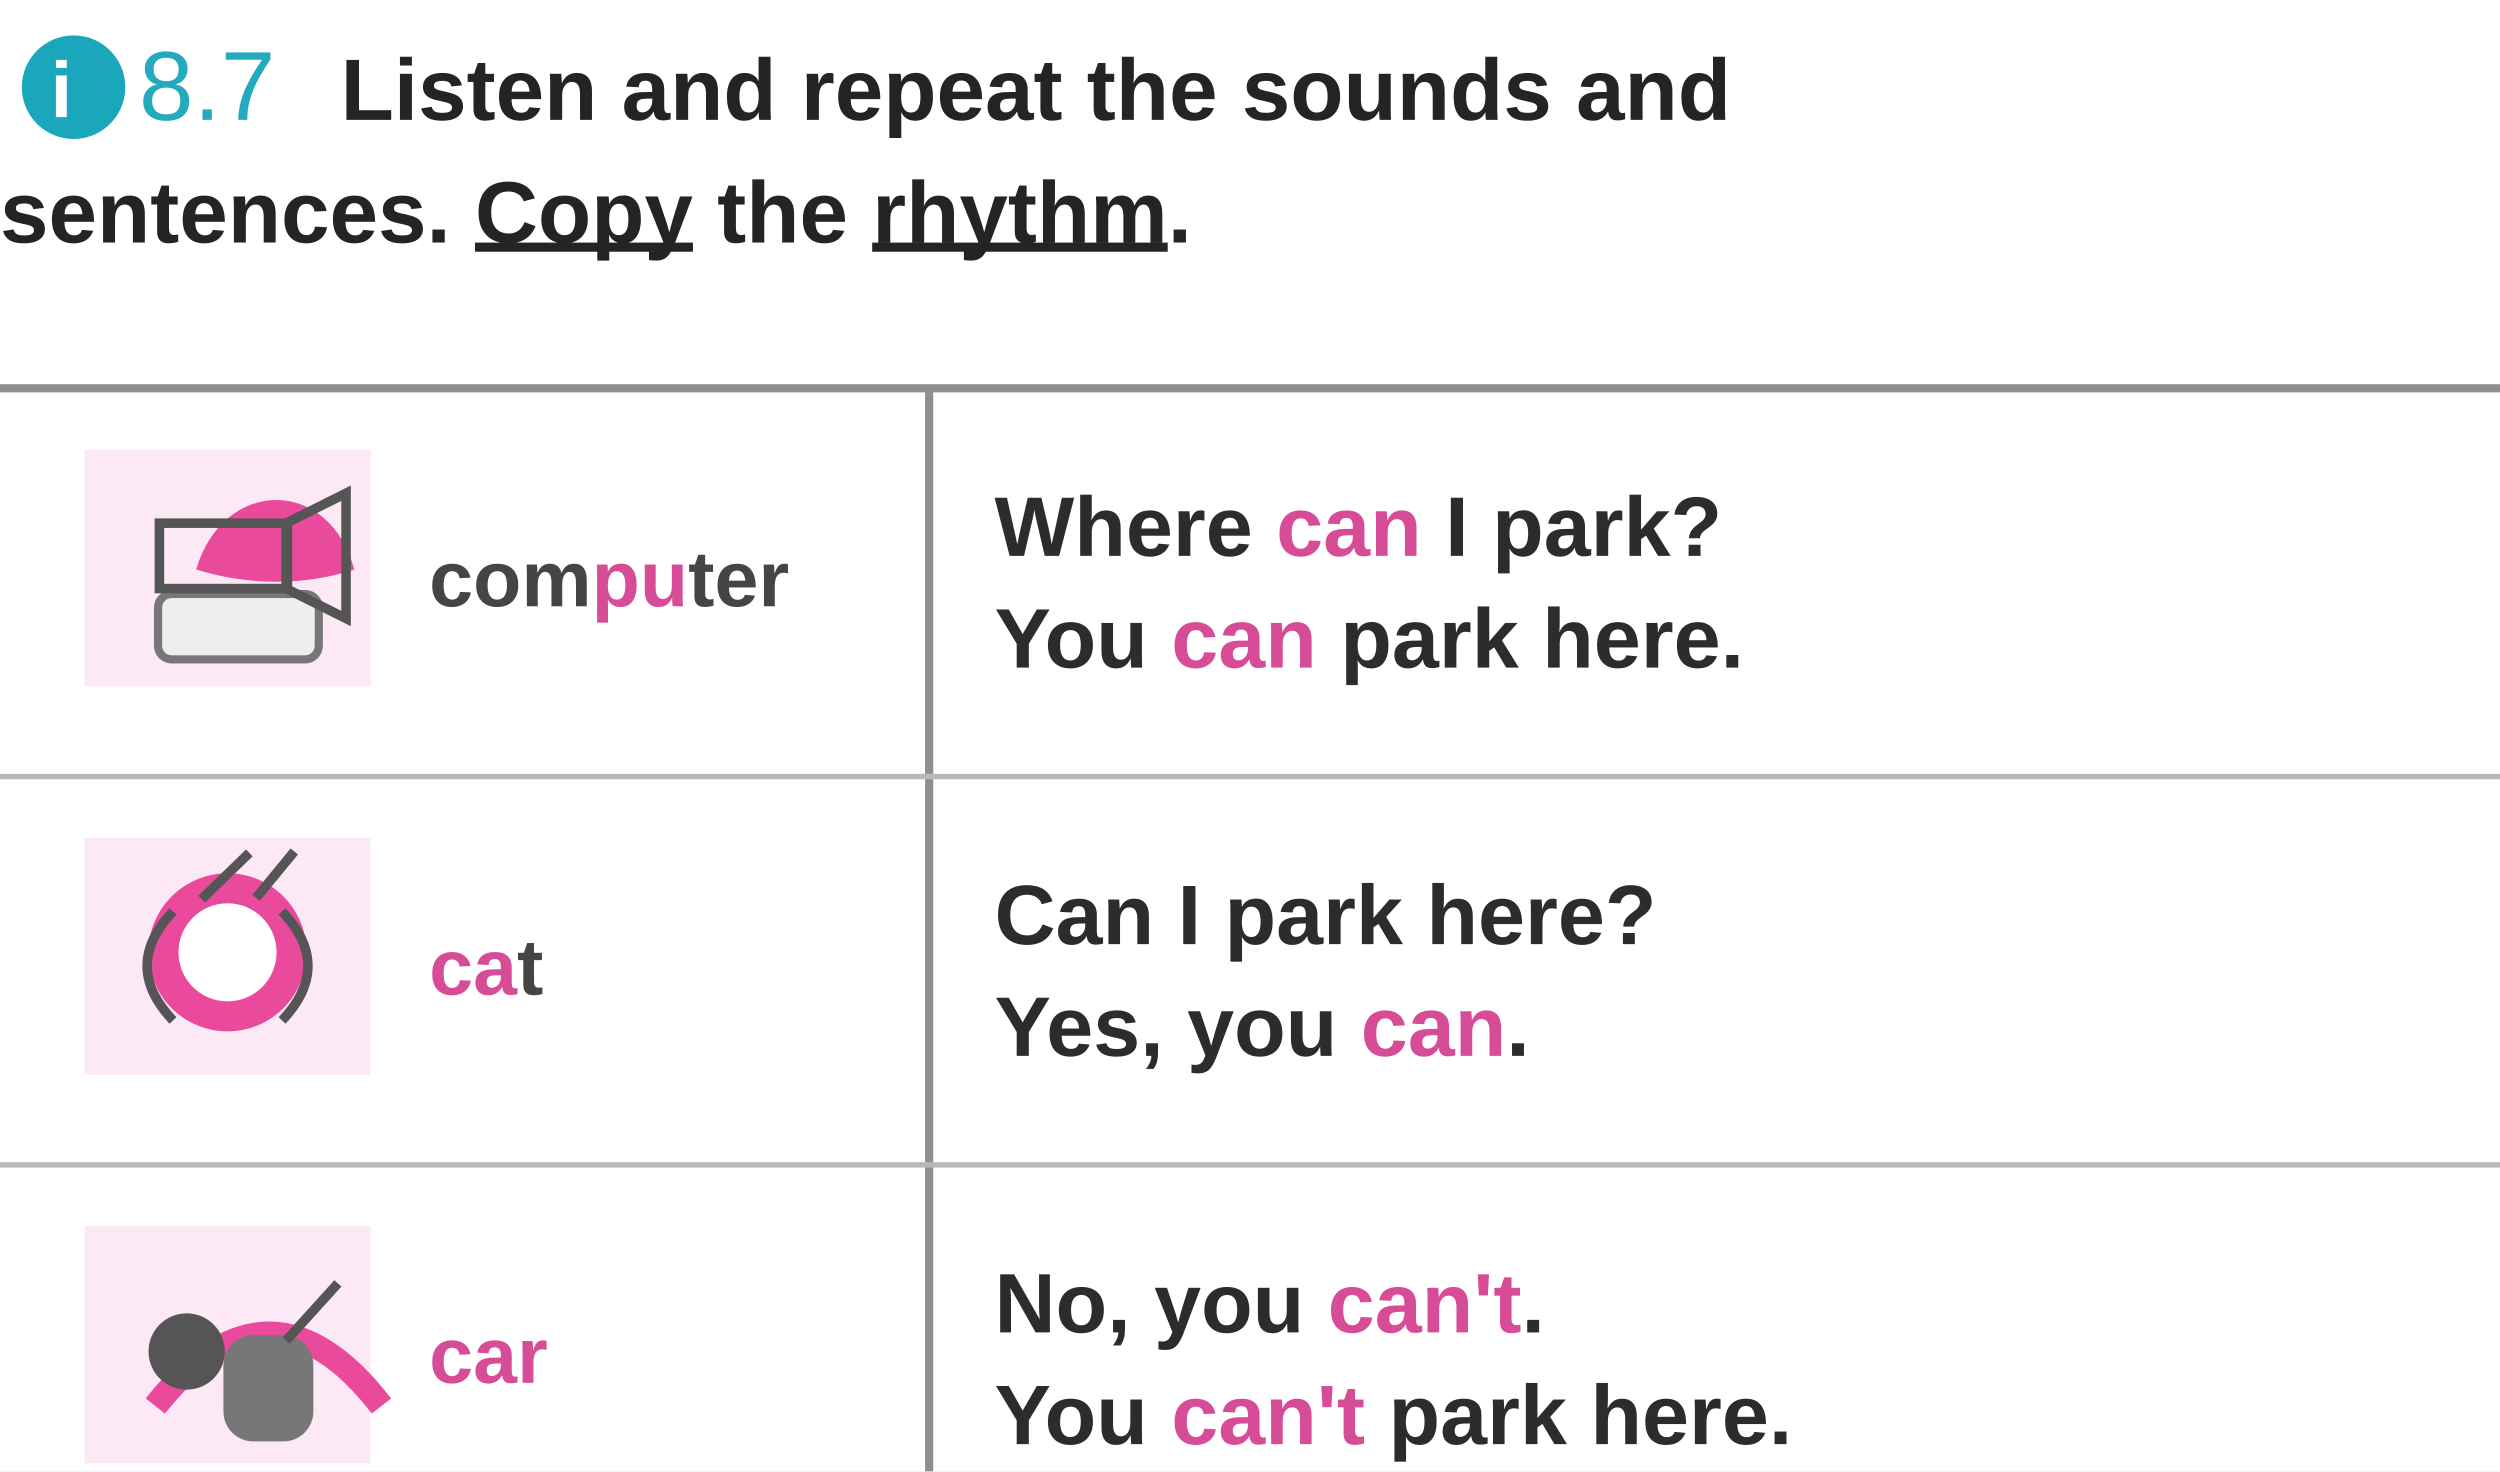
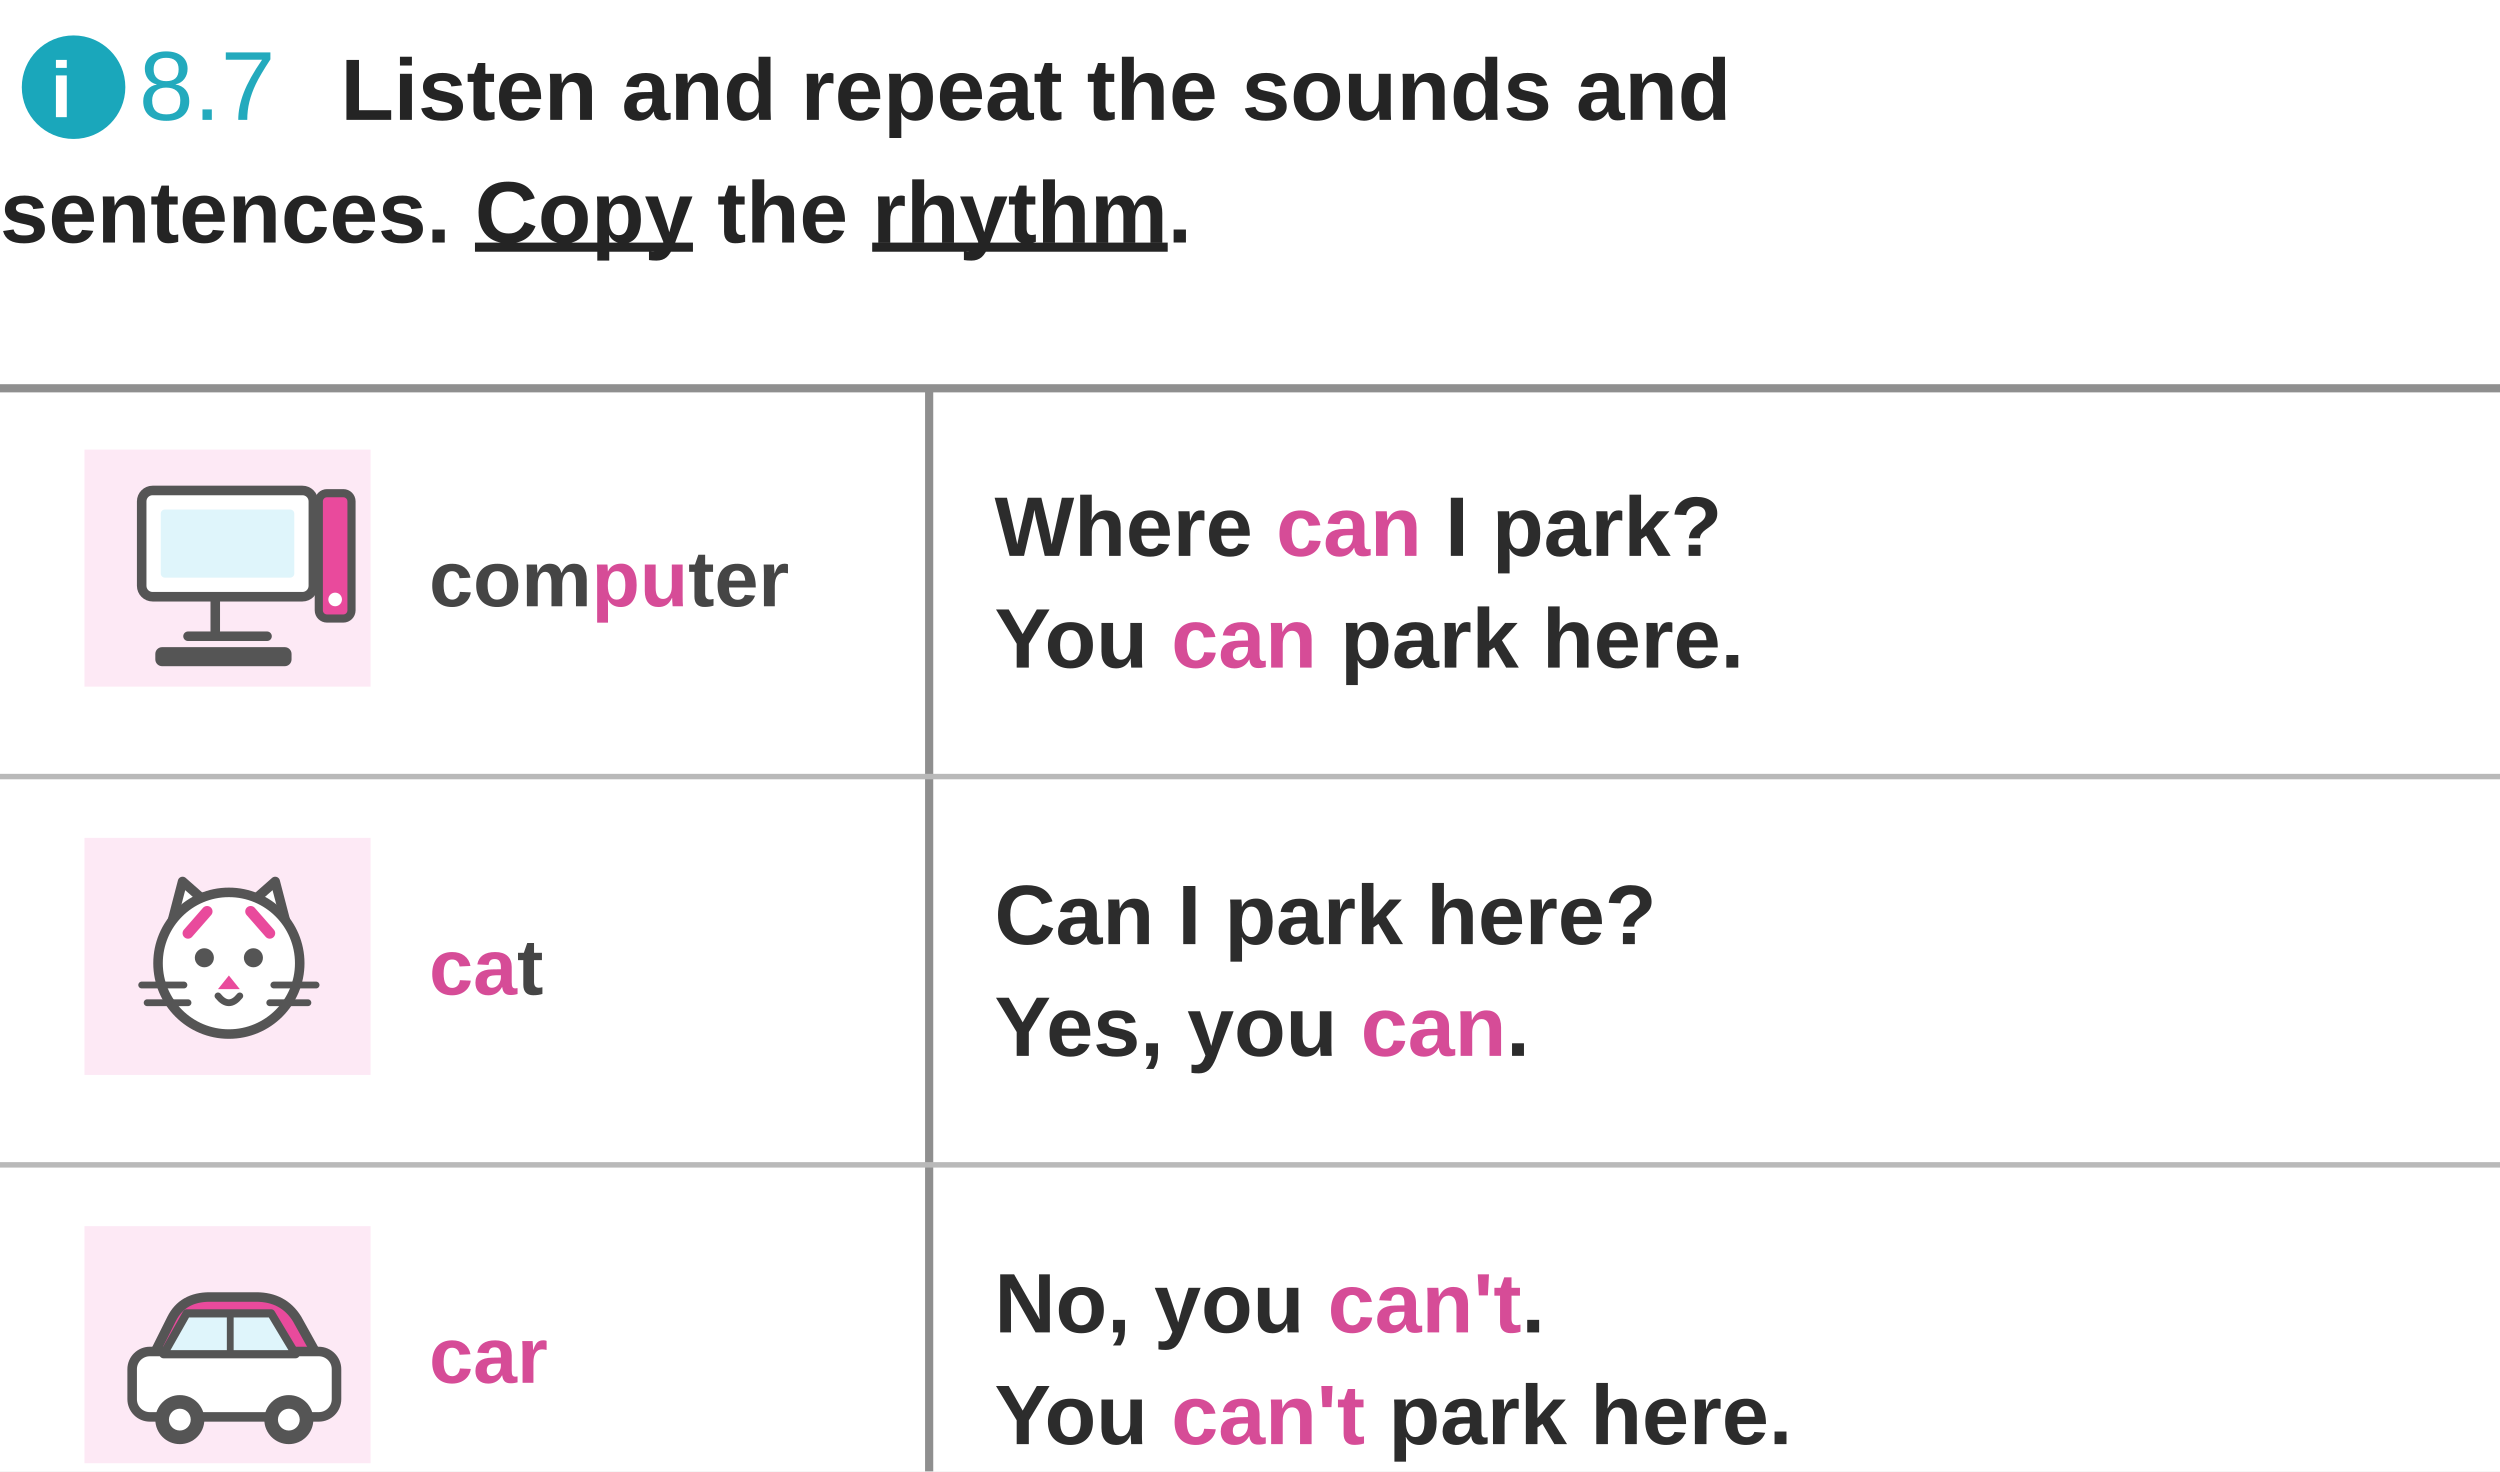
<svg xmlns="http://www.w3.org/2000/svg" width="1835" height="1080" viewBox="0 0 1835 1080" role="img" aria-label="Pronunciation table for can and can't">
  <defs>
    <style>
      .head{font:700 64px Arial,Helvetica,sans-serif;fill:#242424}
      .word{font:700 58px Arial,Helvetica,sans-serif;fill:#454545}
      .sent{font:700 62px Arial,Helvetica,sans-serif;fill:#2c2c2c}
      .pink{fill:#d64c97}.line{stroke:#8f8f8f;stroke-width:6}.thin{stroke:#b9b9b9;stroke-width:4}
    </style>
  </defs>
  <rect width="1835" height="1080" fill="#fff" />
  <circle cx="54" cy="64" r="38" fill="#1aa7bb" />
  <text x="37" y="86" font-family="Arial" font-size="58" font-weight="900" fill="#fff">i</text>
  <text x="102" y="88" font-family="Arial" font-size="72" fill="#23aabd">8.7</text>
  <text x="250" y="88" class="head">Listen and repeat the sounds and</text>
  <text x="0" y="178" class="head">sentences. <tspan text-decoration="underline">Copy</tspan> the <tspan text-decoration="underline">rhythm</tspan>.</text>
  <line x1="0" y1="285" x2="1835" y2="285" class="line" />
  <line x1="682" y1="285" x2="682" y2="1080" class="line" />
  <line x1="0" y1="570" x2="1835" y2="570" class="thin" />
  <line x1="0" y1="855" x2="1835" y2="855" class="thin" />
  <g transform="translate(62 330)">
    <rect width="210" height="174" fill="#fde9f5" />
-     <path d="M82 88c20-68 98-68 116 0-36 12-78 12-116 0z" fill="#e94a9c" />
-     <rect x="54" y="106" width="118" height="48" rx="10" fill="#eee" stroke="#777" stroke-width="6" />
-     <path d="M55 54h94v48H55z" fill="none" stroke="#555" stroke-width="7" />
-     <path d="M148 54l44-22v92l-44-22z" fill="none" stroke="#555" stroke-width="7" />
+     <rect x="42" y="30" width="126" height="78" rx="8" fill="#fff" stroke="#555" stroke-width="7" />
+     <rect x="56" y="44" width="98" height="50" rx="3" fill="#dff5fb" />
+     <rect x="172" y="32" width="24" height="92" rx="6" fill="#e94a9c" stroke="#555" stroke-width="6" />
+     <circle cx="184" cy="110" r="5" fill="#fff" />
+     <path d="M96 111v22M76 137h58" stroke="#555" stroke-width="7" stroke-linecap="round" />
+     <rect x="52" y="145" width="100" height="14" rx="5" fill="#555" />
  </g>
  <text x="315" y="445" class="word">com<tspan class="pink">pu</tspan>ter</text>
  <text x="730" y="408" class="sent">Where <tspan class="pink">can</tspan> I park?</text>
  <text x="730" y="490" class="sent">You <tspan class="pink">can</tspan> park here.</text>
  <g transform="translate(62 615)">
    <rect width="210" height="174" fill="#fde9f5" />
-     <circle cx="105" cy="84" r="58" fill="#e94a9c" />
-     <circle cx="105" cy="84" r="36" fill="#fff" />
-     <path d="M145 54q38 40 0 80M65 54q-38 40 0 80" fill="none" stroke="#555" stroke-width="7" />
-     <path d="M86 45l35-34M126 44l28-34" stroke="#555" stroke-width="7" fill="none" />
+     <path d="M60 78 72 32l34 30 34-30 12 46" fill="#fff" stroke="#555" stroke-width="7" stroke-linejoin="round" />
+     <circle cx="106" cy="92" r="52" fill="#fff" stroke="#555" stroke-width="7" />
+     <path d="M76 70 90 54M136 70l-14-16" stroke="#e94a9c" stroke-width="8" stroke-linecap="round" />
+     <circle cx="88" cy="88" r="7" fill="#555" />
+     <circle cx="124" cy="88" r="7" fill="#555" />
+     <path d="M106 101l-8 10h16z" fill="#e94a9c" />
+     <path d="M73 108H42M76 121H46M139 108h31M136 121h28M98 116q8 10 16 0" stroke="#555" stroke-width="5" fill="none" stroke-linecap="round" />
  </g>
  <text x="315" y="730" class="word">
    <tspan class="pink">ca</tspan>t</text>
  <text x="730" y="693" class="sent">Can I <tspan font-weight="950">park</tspan> here?</text>
  <text x="730" y="775" class="sent">Yes, you <tspan class="pink">can</tspan>.</text>
  <g transform="translate(62 900)">
    <rect width="210" height="174" fill="#fde9f5" />
-     <path d="M52 132q84-106 166 0" fill="none" stroke="#e94a9c" stroke-width="18" />
-     <circle cx="75" cy="92" r="28" fill="#555" />
-     <rect x="102" y="80" width="66" height="78" rx="22" fill="#777" />
-     <path d="M148 84l38-42" stroke="#555" stroke-width="7" />
+     <path d="M46 104 64 68q8-16 28-16h34q20 0 30 16l20 36" fill="#e94a9c" stroke="#555" stroke-width="7" stroke-linejoin="round" />
+     <rect x="35" y="92" width="150" height="48" rx="13" fill="#fff" stroke="#555" stroke-width="7" />
+     <path d="M75 64h62l18 30H58z" fill="#dff5fb" stroke="#555" stroke-width="6" stroke-linejoin="round" />
+     <line x1="107" y1="64" x2="107" y2="94" stroke="#555" stroke-width="5" />
+     <circle cx="70" cy="142" r="18" fill="#555" />
+     <circle cx="150" cy="142" r="18" fill="#555" />
+     <circle cx="70" cy="142" r="8" fill="#fff" />
+     <circle cx="150" cy="142" r="8" fill="#fff" />
  </g>
  <text x="315" y="1015" class="word">
    <tspan class="pink">car</tspan>
  </text>
  <text x="730" y="978" class="sent">No, you <tspan class="pink">can't</tspan>.</text>
  <text x="730" y="1060" class="sent">You <tspan class="pink">can't</tspan> park here.</text>
</svg>
